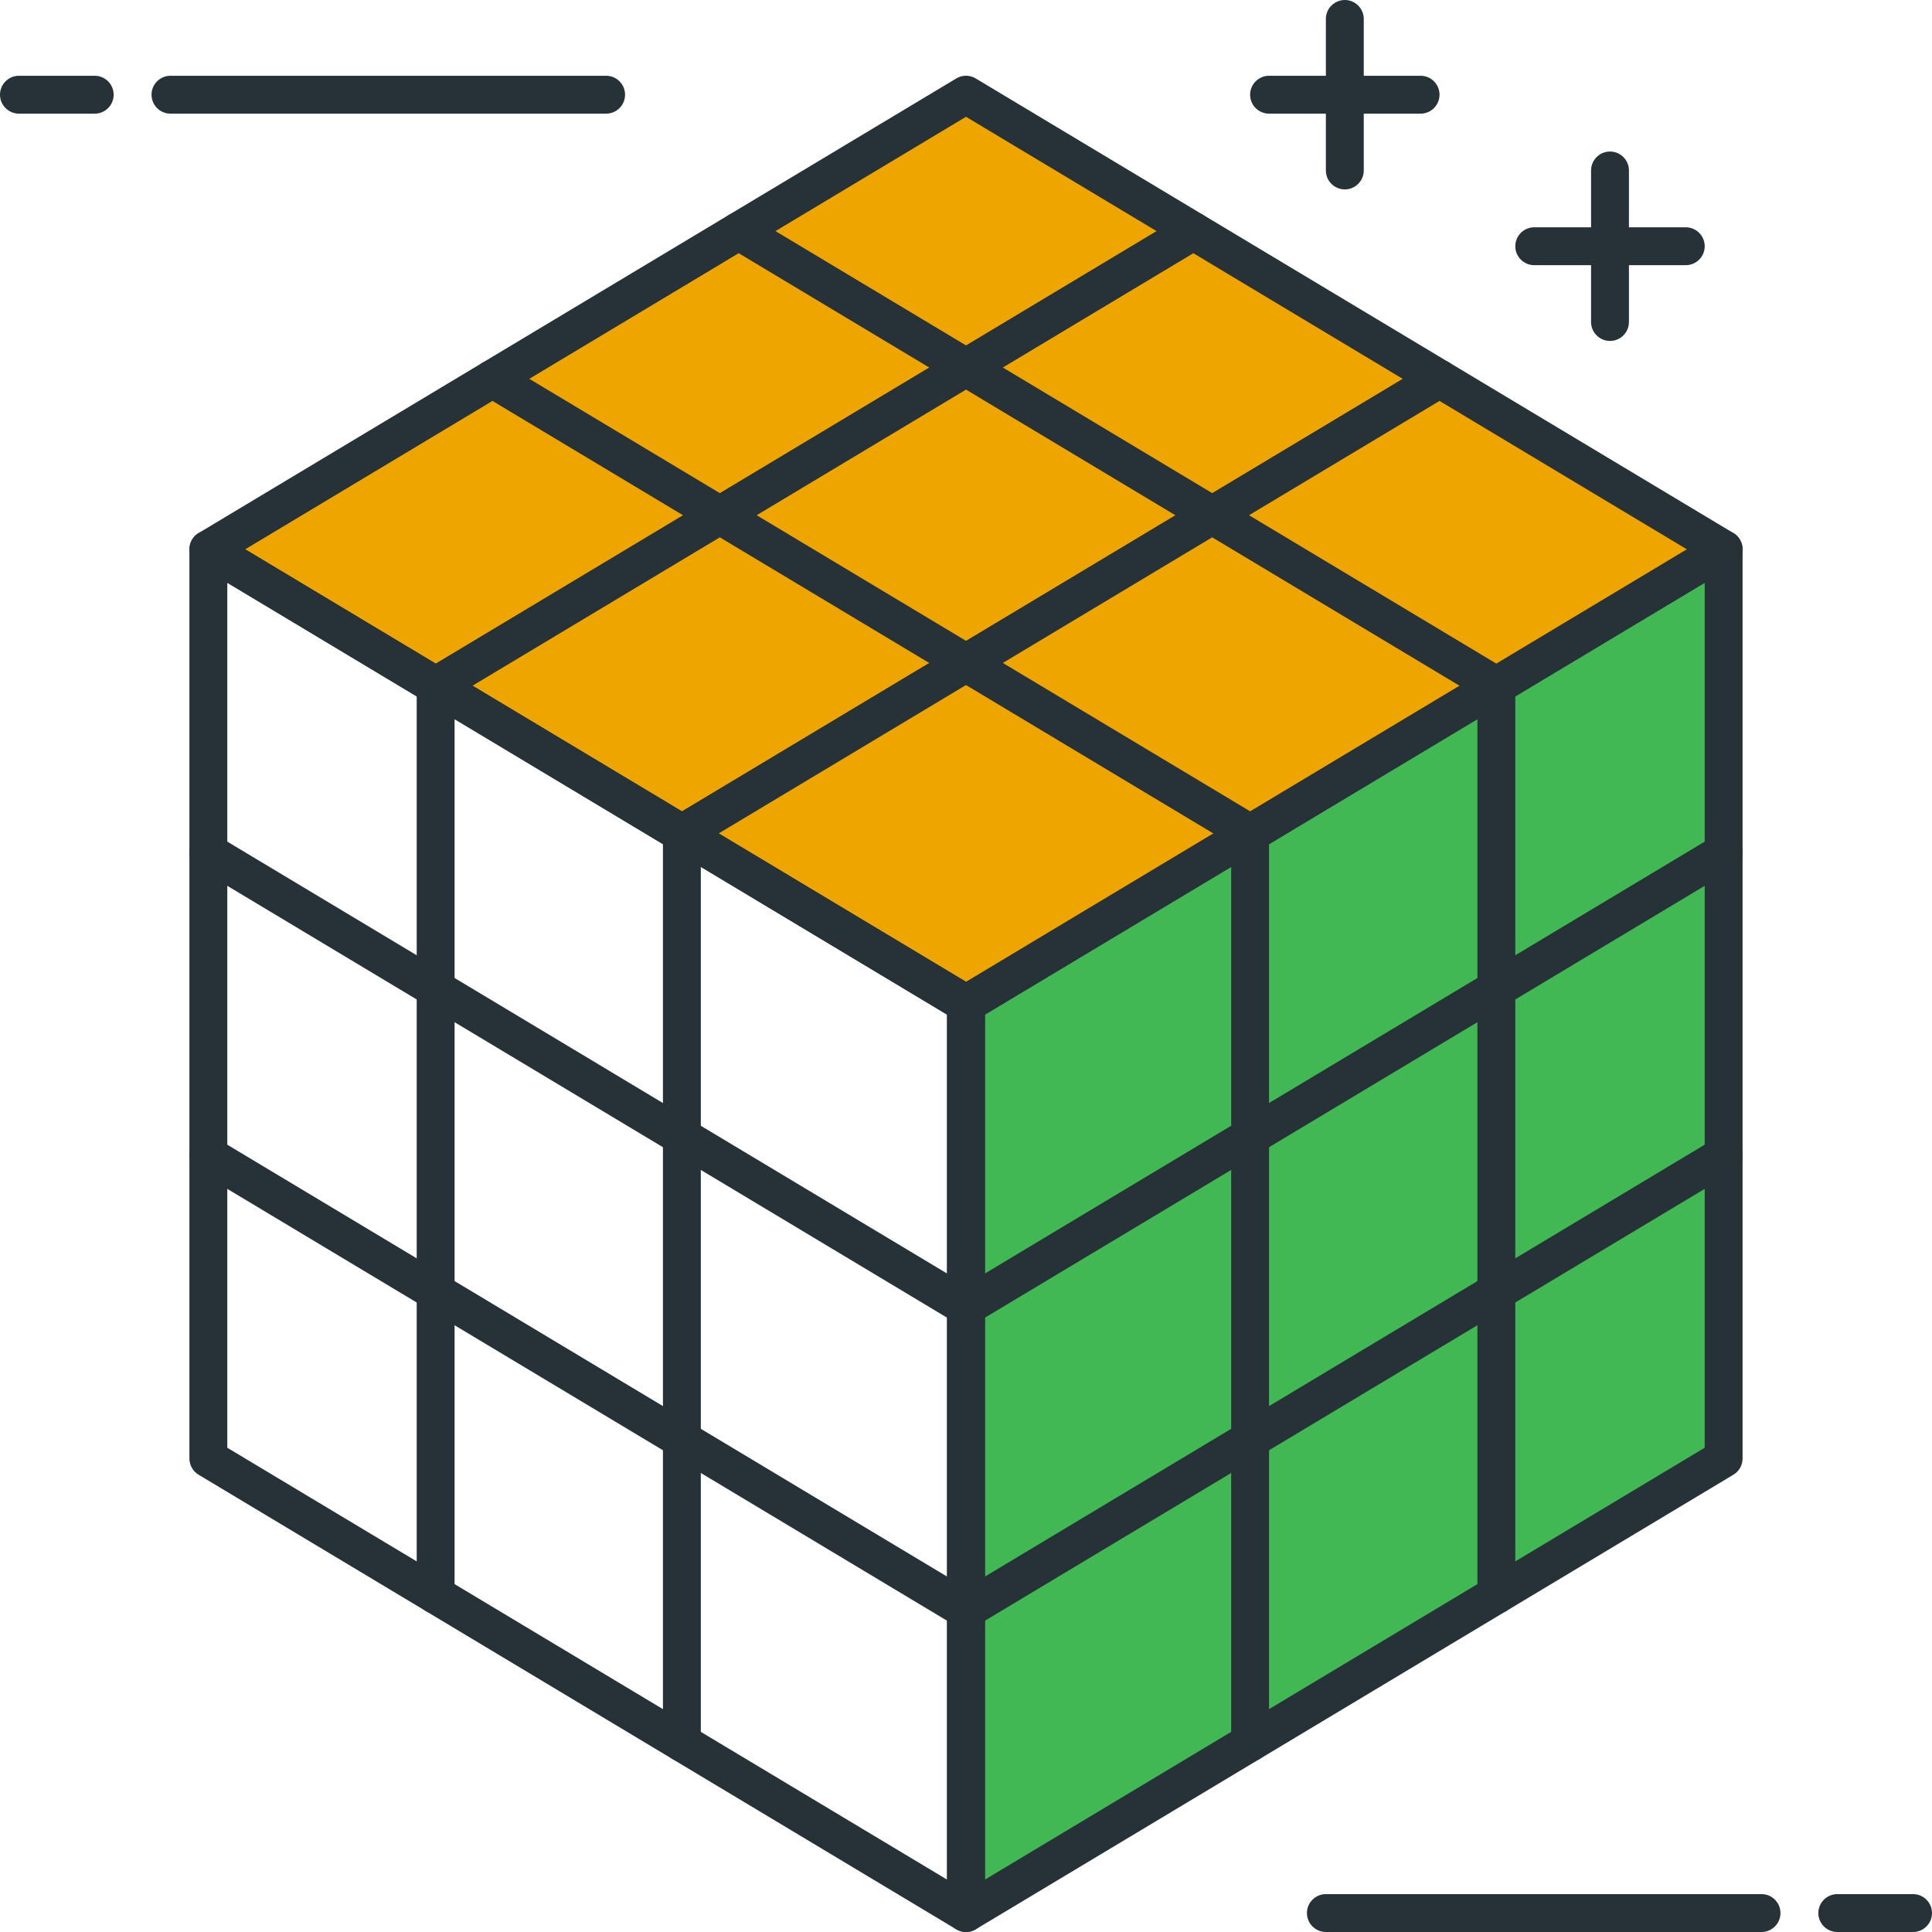
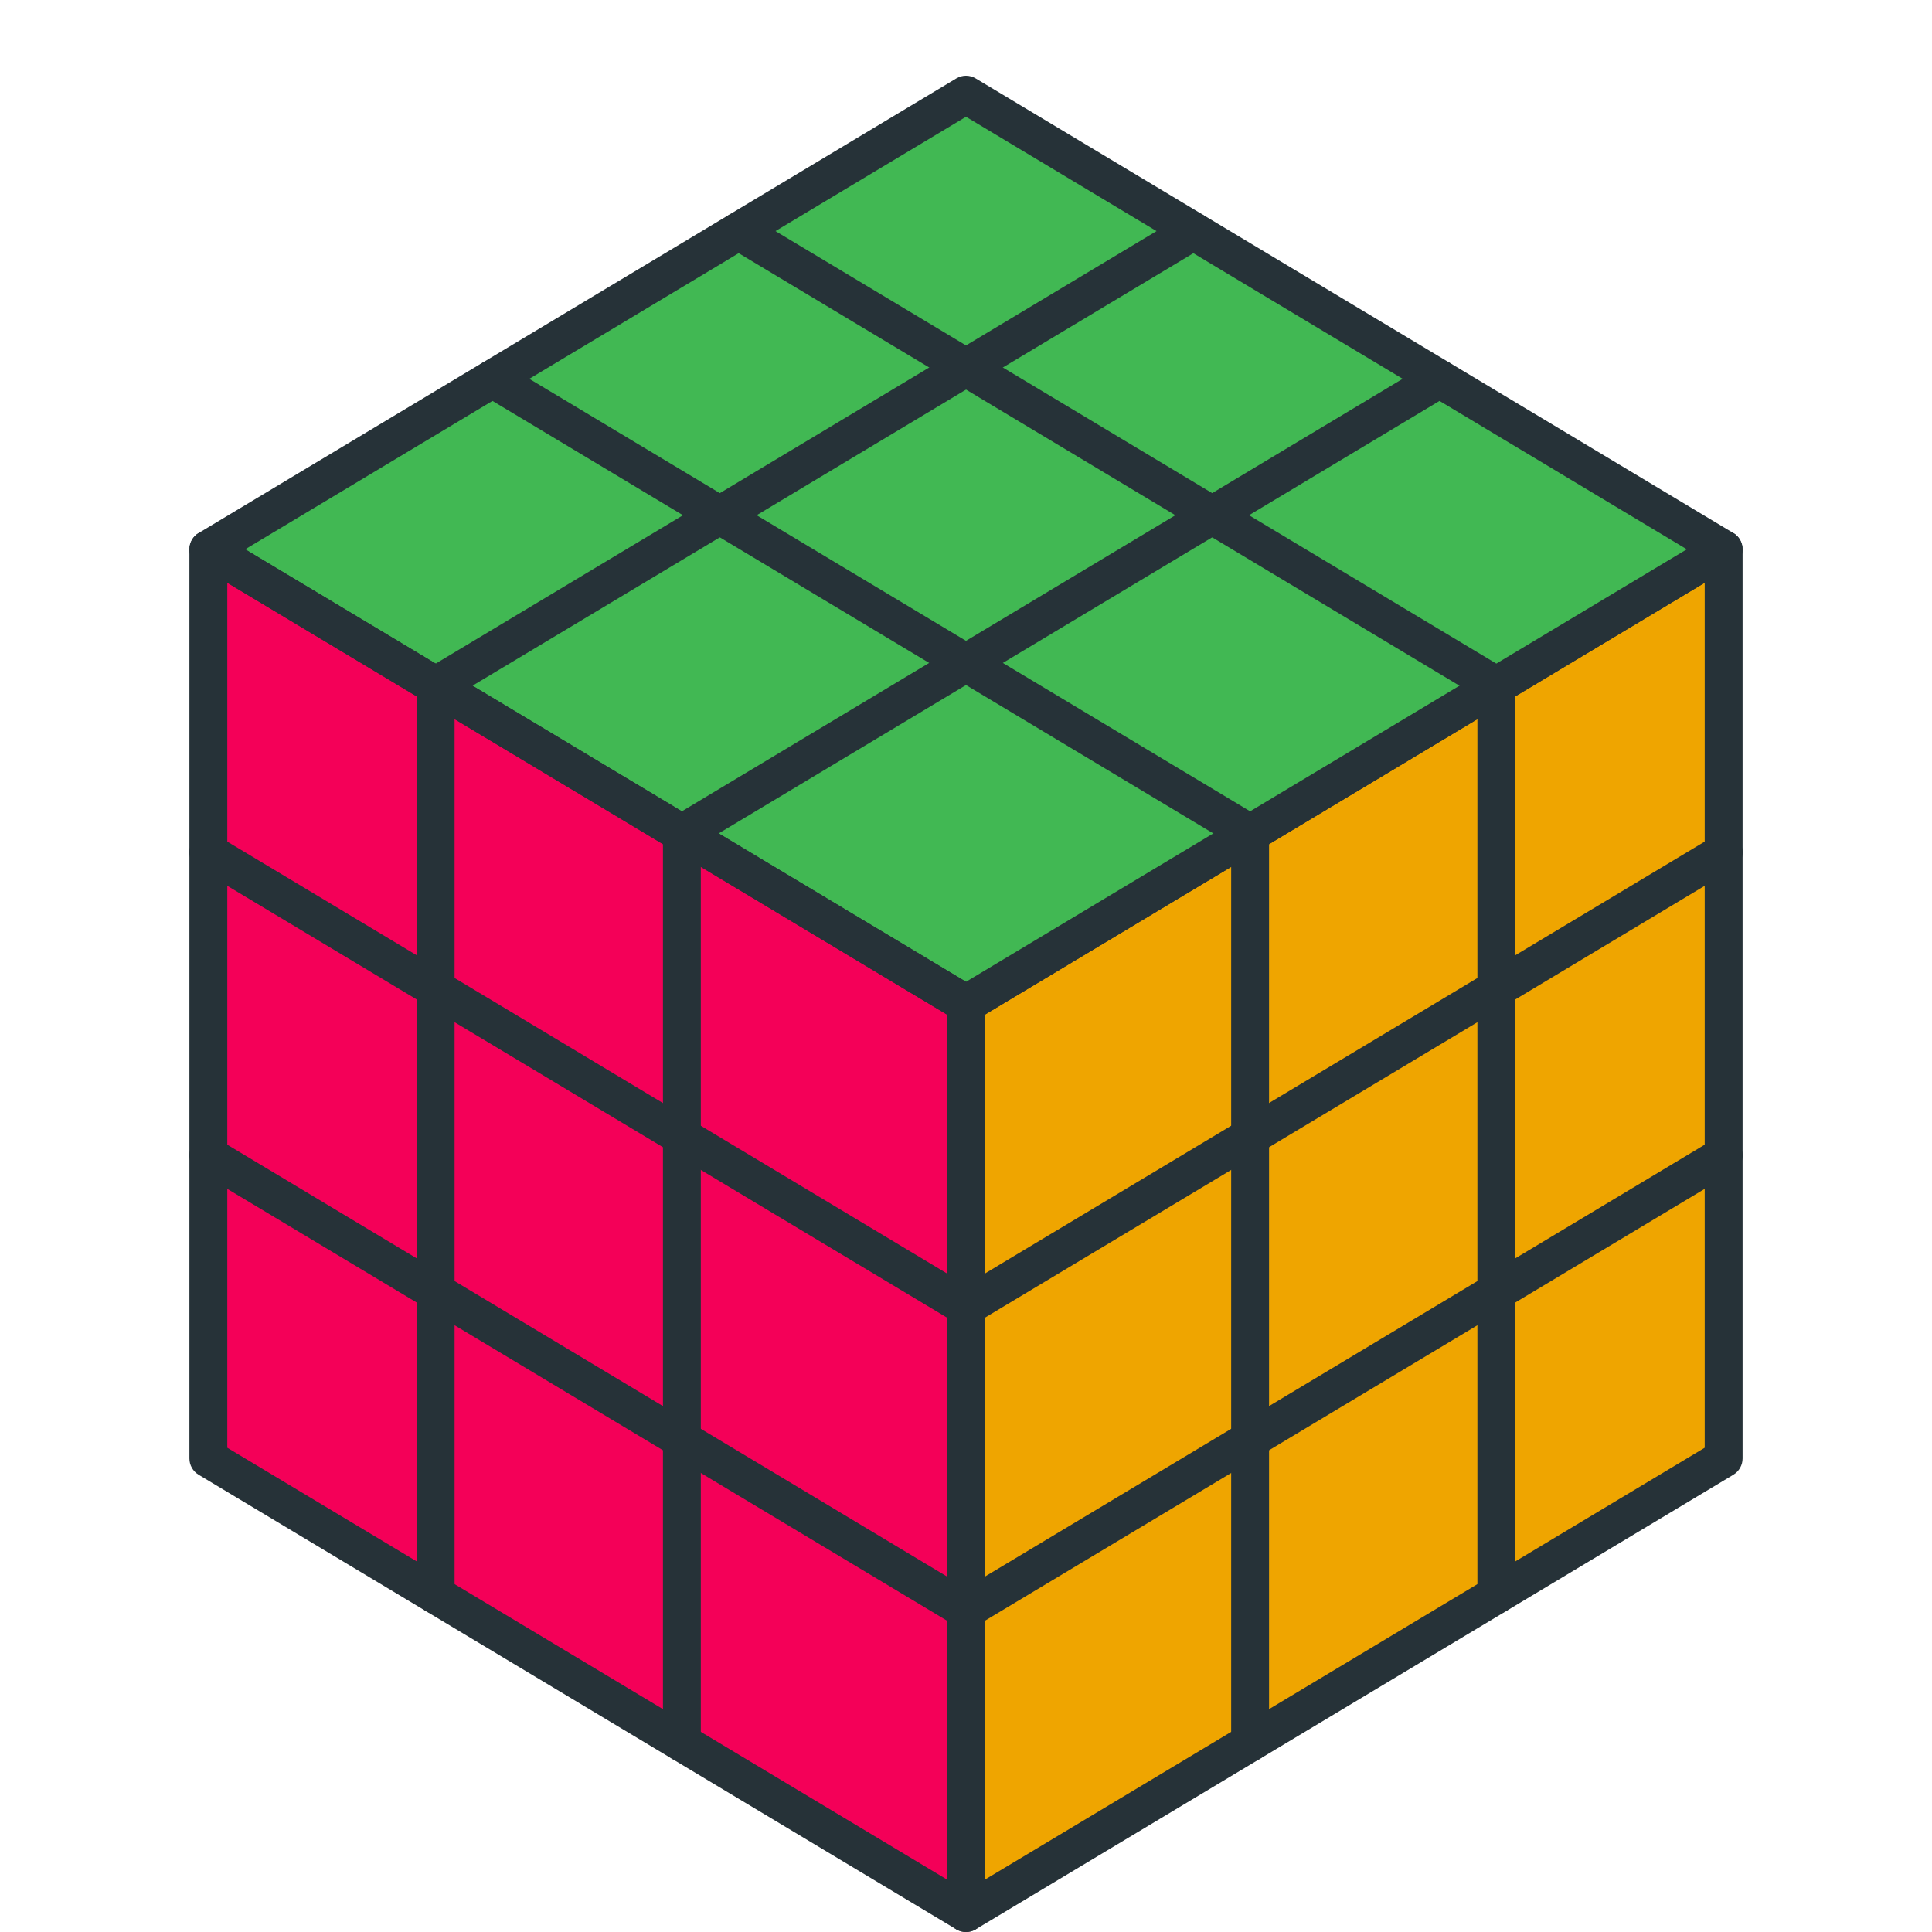
<svg xmlns="http://www.w3.org/2000/svg" height="40pt" viewBox="0 0 408 408" width="40pt">
-   <path d="m364 116v192l-160 96v-192zm0 0" fill="#41B853" />
+   <path d="m364 116v192l-160 96v-192zm0 0" fill="#efa500" />
  <path d="m204 408c-.68 0-1.359-.168-1.969-.512-1.254-.711-2.031-2.047-2.031-3.488v-192c0-1.406.734-2.711 1.945-3.434l160-96c1.238-.75 2.781-.758 4.023-.055 1.254.711 2.031 2.047 2.031 3.488v192c0 1.406-.734 2.711-1.945 3.434l-160 96c-.629.383-1.344.566-2.055.566zm4-193.734v182.672l152-91.203v-182.672zm0 0" fill="#263238" />
-   <path d="m204 212-160-96 160-96 160 96zm0 0" fill="#EFA500" />
+   <path d="m204 212-160-96 160-96 160 96zm0 0" fill="#41B853" />
+   <path d="M 204 404 L 204 212 L 44 116 L 44 308 Z M 204 404" fill="#f40058" />
  <g fill="#263238">
    <path d="m204 216c-.711 0-1.426-.184-2.055-.566l-160-96c-1.211-.723-1.945-2.027-1.945-3.434s.734-2.711 1.945-3.434l160-96c1.262-.766 2.84-.766 4.109 0l160 96c1.211.723 1.945 2.027 1.945 3.434s-.734 2.711-1.945 3.434l-160 96c-.629.383-1.344.566-2.055.566zm-152.223-100 152.223 91.336 152.223-91.336-152.223-91.336zm0 0" />
    <path d="m204 344c-.711 0-1.426-.184-2.055-.566l-160-96c-1.898-1.137-2.512-3.594-1.379-5.488 1.145-1.898 3.617-2.512 5.488-1.379l157.945 94.77 157.945-94.77c1.871-1.141 4.344-.52 5.488 1.379 1.141 1.887.52 4.352-1.379 5.488l-160 96c-.629.383-1.344.566-2.055.566zm0 0" />
    <path d="m204 280c-.711 0-1.426-.184-2.055-.566l-160-96c-1.898-1.137-2.512-3.594-1.379-5.488 1.145-1.898 3.617-2.504 5.488-1.379l157.945 94.77 157.945-94.77c1.871-1.133 4.344-.52 5.488 1.379 1.141 1.887.52 4.352-1.379 5.488l-160 96c-.629.383-1.344.566-2.055.566zm0 0" />
    <path d="m204 408c-.711 0-1.426-.184-2.055-.566l-160-96c-1.211-.723-1.945-2.027-1.945-3.434v-192c0-1.441.777-2.777 2.031-3.488 1.242-.703 2.793-.695 4.023.055l160 96c1.211.723 1.945 2.027 1.945 3.434v192c0 1.441-.777 2.777-2.031 3.488-.609.344-1.289.512-1.969.512zm-156-102.266 152 91.203v-182.672l-152-91.203zm0 0" />
    <path d="m264 372c-2.207 0-4-1.793-4-4v-189.734l-158.055-94.832c-1.898-1.137-2.512-3.594-1.379-5.488 1.145-1.898 3.617-2.504 5.488-1.379l160 96c1.211.723 1.945 2.027 1.945 3.434v192c0 2.207-1.793 4-4 4zm0 0" />
    <path d="m316 340.809c-2.207 0-4-1.793-4-4v-189.73l-158.055-94.84c-1.898-1.133-2.512-3.59-1.379-5.484 1.152-1.898 3.625-2.508 5.488-1.379l160 96c1.211.723 1.945 2.023 1.945 3.434v191.992c0 2.215-1.793 4.008-4 4.008zm0 0" />
    <path d="m144 372c-2.207 0-4-1.793-4-4v-192c0-1.406.734-2.711 1.945-3.434l160-96c1.871-1.133 4.344-.52 5.488 1.379 1.141 1.887.52 4.352-1.379 5.488l-158.055 94.832v189.734c0 2.207-1.793 4-4 4zm0 0" />
    <path d="m92 340.809c-2.207 0-4-1.793-4-4v-191.992c0-1.41.734-2.711 1.945-3.434l160-96c1.879-1.137 4.344-.52 5.488 1.379 1.141 1.887.52 4.352-1.379 5.484l-158.055 94.832v189.73c0 2.207-1.793 4-4 4zm0 0" />
-     <path d="m20 24h-16c-2.207 0-4-1.793-4-4s1.793-4 4-4h16c2.207 0 4 1.793 4 4s-1.793 4-4 4zm0 0" />
-     <path d="m128 24h-92c-2.207 0-4-1.793-4-4s1.793-4 4-4h92c2.207 0 4 1.793 4 4s-1.793 4-4 4zm0 0" />
-     <path d="m404 408h-16c-2.207 0-4-1.793-4-4s1.793-4 4-4h16c2.207 0 4 1.793 4 4s-1.793 4-4 4zm0 0" />
-     <path d="m372 408h-92c-2.207 0-4-1.793-4-4s1.793-4 4-4h92c2.207 0 4 1.793 4 4s-1.793 4-4 4zm0 0" />
-     <path d="m300 24h-32c-2.207 0-4-1.793-4-4s1.793-4 4-4h32c2.207 0 4 1.793 4 4s-1.793 4-4 4zm0 0" />
-     <path d="m284 40c-2.207 0-4-1.793-4-4v-32c0-2.207 1.793-4 4-4s4 1.793 4 4v32c0 2.207-1.793 4-4 4zm0 0" />
-     <path d="m356 56h-32c-2.207 0-4-1.793-4-4s1.793-4 4-4h32c2.207 0 4 1.793 4 4s-1.793 4-4 4zm0 0" />
-     <path d="m340 72c-2.207 0-4-1.793-4-4v-32c0-2.207 1.793-4 4-4s4 1.793 4 4v32c0 2.207-1.793 4-4 4zm0 0" />
  </g>
</svg>
